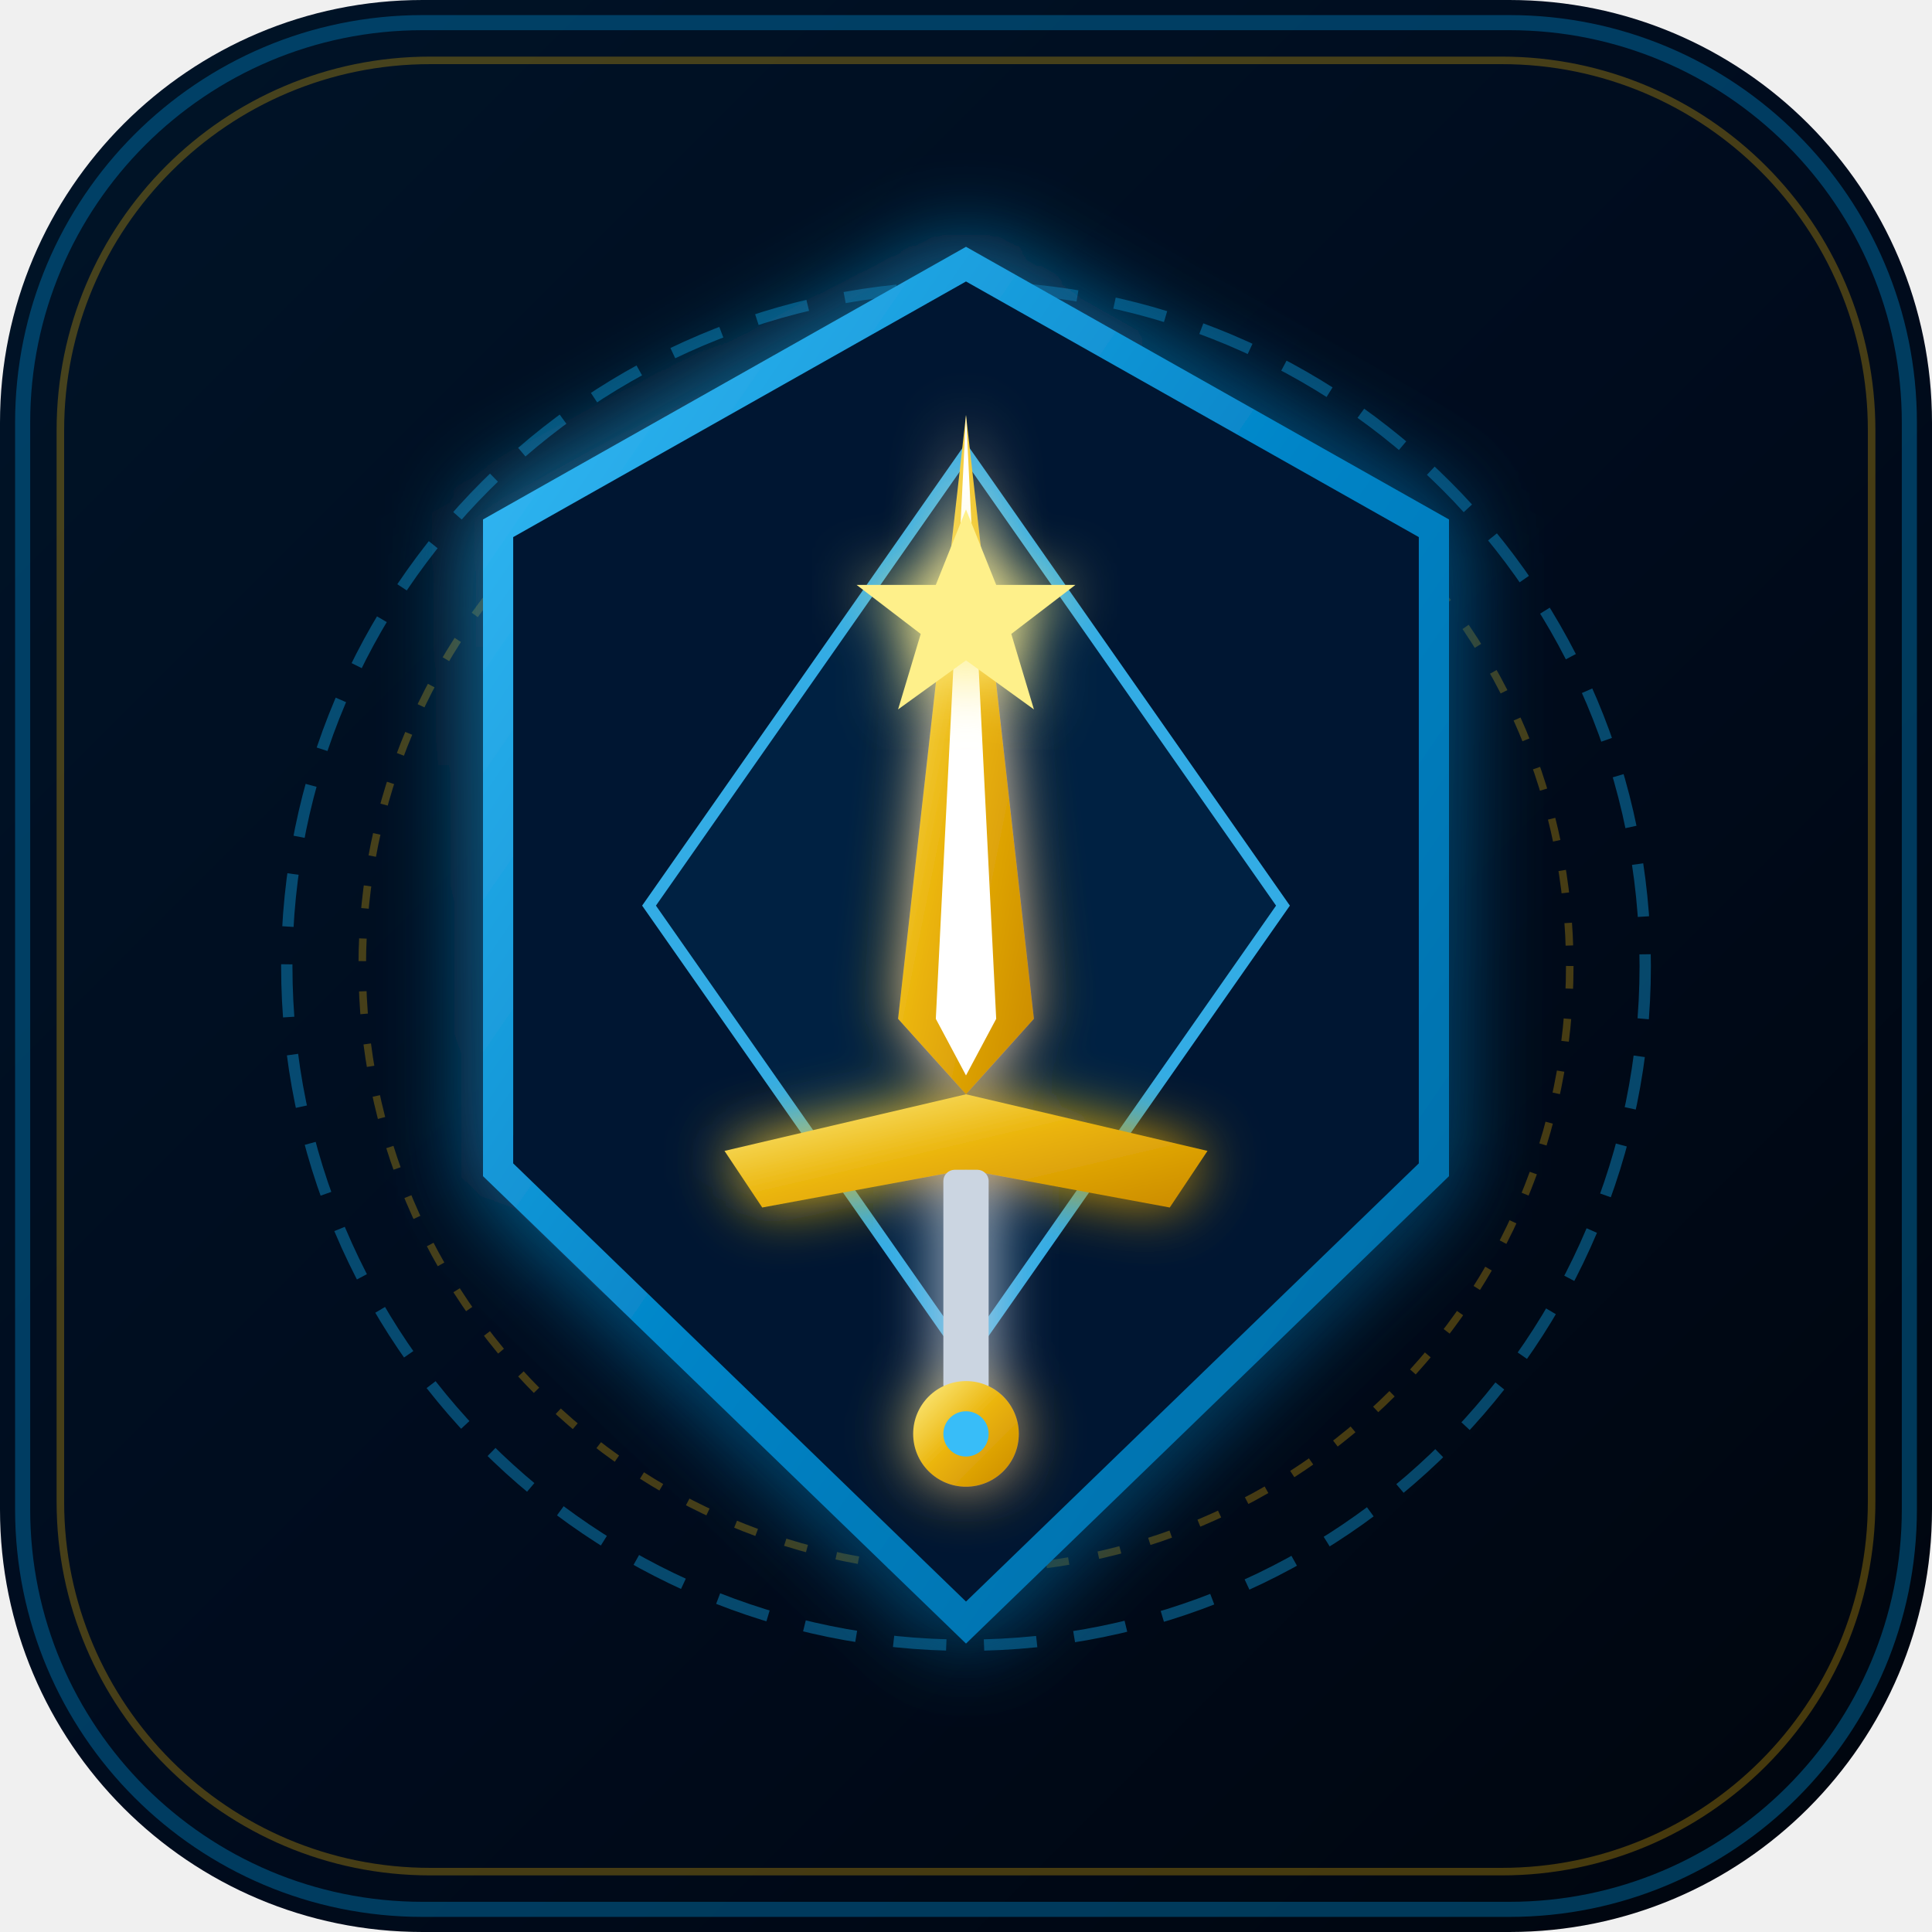
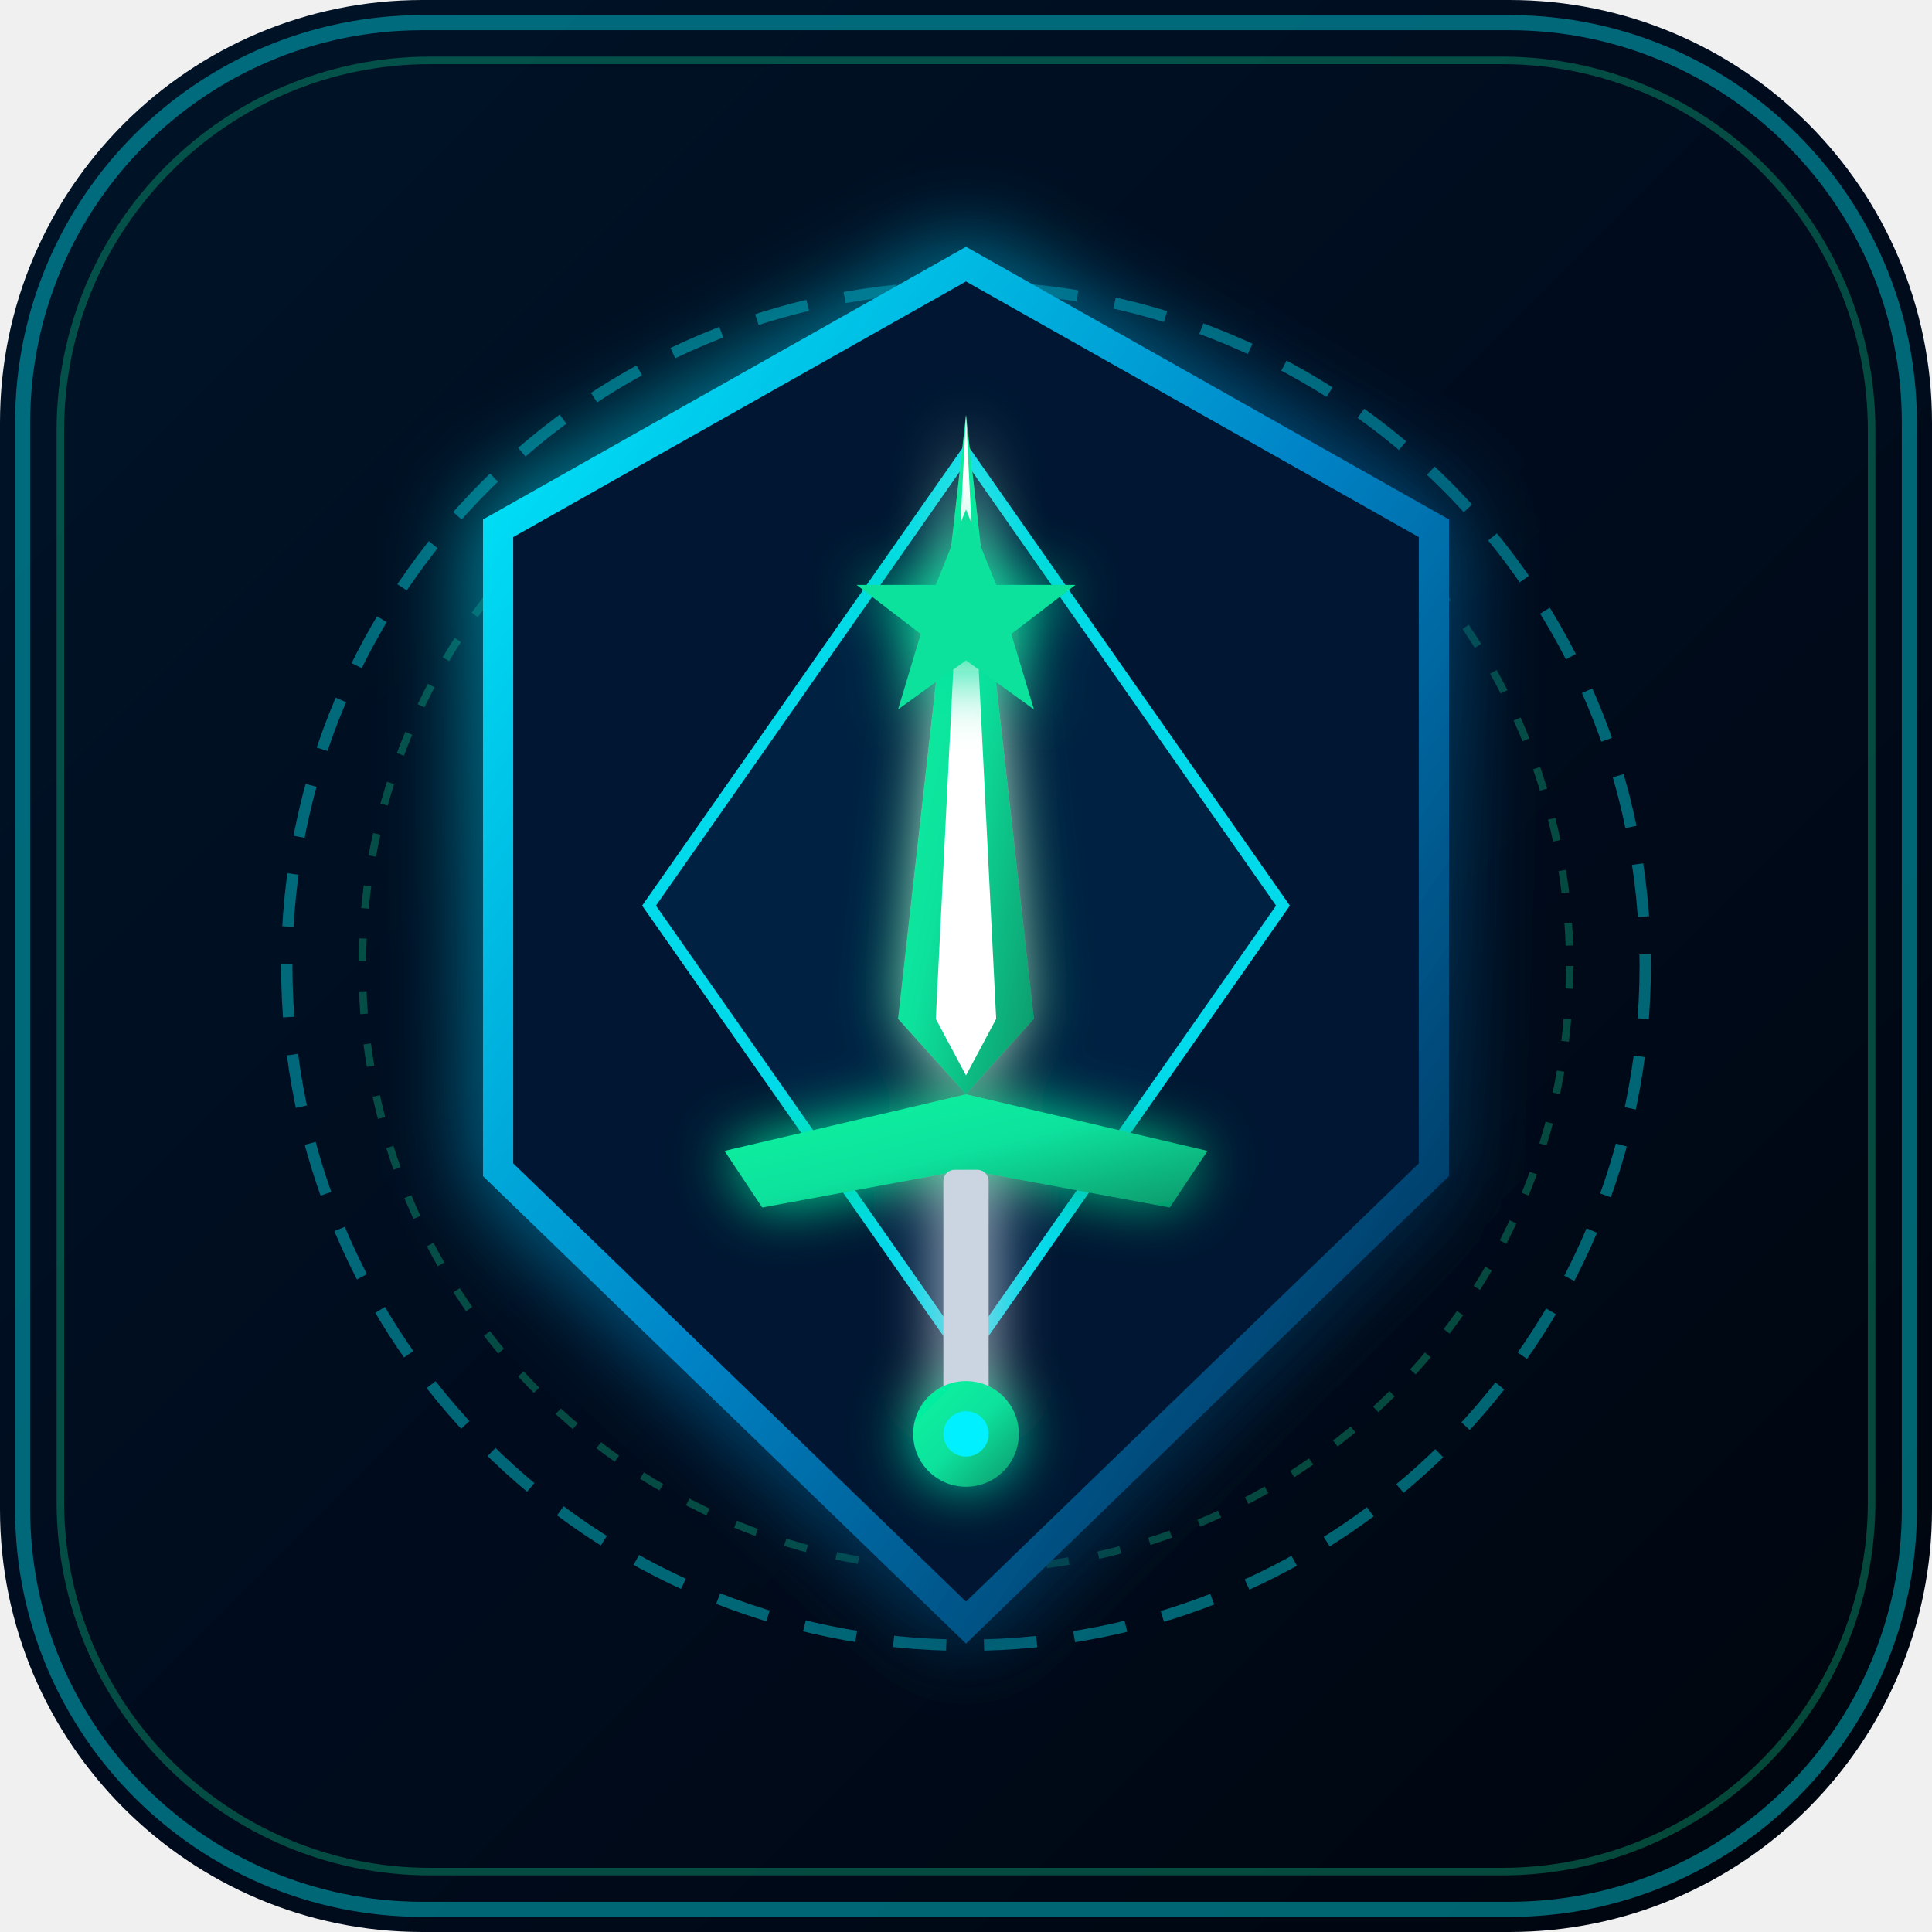
<svg xmlns="http://www.w3.org/2000/svg" viewBox="0 0 512 512" width="512" height="512">
  <defs>
    <linearGradient id="bg-grad" x1="0%" y1="0%" x2="100%" y2="100%">
      <stop offset="0%" stop-color="#001428" />
      <stop offset="50%" stop-color="#000c1e" />
      <stop offset="100%" stop-color="#00050d" />
    </linearGradient>
    <linearGradient id="blade-blue" x1="0%" y1="0%" x2="100%" y2="100%">
-       <stop offset="0%" stop-color="#38bdf8" />
+       <stop offset="0%" stop-color="#00f0ff" />
      <stop offset="50%" stop-color="#0284c7" />
-       <stop offset="100%" stop-color="#0369a1" />
+       <stop offset="100%" stop-color="#002244" />
    </linearGradient>
-     <linearGradient id="gold-accent" x1="0%" y1="0%" x2="100%" y2="100%">
-       <stop offset="0%" stop-color="#fef08a" />
-       <stop offset="50%" stop-color="#eab308" />
-       <stop offset="100%" stop-color="#ca8a04" />
+     <linearGradient id="emerald-accent" x1="0%" y1="0%" x2="100%" y2="100%">
+       <stop offset="0%" stop-color="#00f5a0" />
+       <stop offset="50%" stop-color="#10e29d" />
+       <stop offset="100%" stop-color="#059669" />
    </linearGradient>
    <filter id="cyan-glow" x="-20%" y="-20%" width="140%" height="140%">
      <feGaussianBlur stdDeviation="12" result="blur" />
      <feComposite in="SourceGraphic" in2="blur" operator="over" />
    </filter>
-     <filter id="gold-glow" x="-20%" y="-20%" width="140%" height="140%">
+     <filter id="emerald-glow" x="-20%" y="-20%" width="140%" height="140%">
      <feGaussianBlur stdDeviation="8" result="blur" />
      <feComposite in="SourceGraphic" in2="blur" operator="over" />
    </filter>
  </defs>
  <rect width="512" height="512" rx="112" fill="url(#bg-grad)" />
-   <rect width="500" height="500" x="6" y="6" rx="106" fill="none" stroke="#0284c7" stroke-width="4" stroke-opacity="0.4" />
-   <rect width="480" height="480" x="16" y="16" rx="98" fill="none" stroke="#eab308" stroke-width="2" stroke-opacity="0.3" />
-   <circle cx="256" cy="256" r="180" fill="none" stroke="#0ea5e9" stroke-width="3" stroke-dasharray="14 10" opacity="0.4" />
-   <circle cx="256" cy="256" r="160" fill="none" stroke="#eab308" stroke-width="2" stroke-dasharray="6 8" opacity="0.3" />
+   <rect width="500" height="500" x="6" y="6" rx="106" fill="none" stroke="#00f0ff" stroke-width="4" stroke-opacity="0.4" />
+   <rect width="480" height="480" x="16" y="16" rx="98" fill="none" stroke="#10e29d" stroke-width="2" stroke-opacity="0.3" />
+   <circle cx="256" cy="256" r="180" fill="none" stroke="#00f0ff" stroke-width="3" stroke-dasharray="14 10" opacity="0.4" />
+   <circle cx="256" cy="256" r="160" fill="none" stroke="#10e29d" stroke-width="2" stroke-dasharray="6 8" opacity="0.3" />
  <g filter="url(#cyan-glow)">
    <polygon points="256,70 380,140 380,310 256,430 132,310 132,140" fill="#001833" stroke="url(#blade-blue)" stroke-width="8" />
  </g>
-   <polygon points="256,120 340,240 256,360 172,240" fill="#002244" stroke="#38bdf8" stroke-width="3" opacity="0.9" />
-   <g filter="url(#gold-glow)">
-     <polygon points="256,110 274,270 256,290 238,270" fill="url(#gold-accent)" />
+   <polygon points="256,120 340,240 256,360 172,240" fill="#002244" stroke="#00f0ff" stroke-width="3" opacity="0.9" />
+   <g filter="url(#emerald-glow)">
+     <polygon points="256,110 274,270 256,290 238,270" fill="url(#emerald-accent)" />
    <polygon points="256,110 264,270 256,285 248,270" fill="#ffffff" />
-     <polygon points="256,290 320,305 310,320 256,310 202,320 192,305" fill="url(#gold-accent)" />
+     <polygon points="256,290 320,305 310,320 256,310 202,320 192,305" fill="url(#emerald-accent)" />
    <rect x="250" y="310" width="12" height="60" rx="3" fill="#cbd5e1" />
-     <circle cx="256" cy="380" r="14" fill="url(#gold-accent)" />
-     <circle cx="256" cy="380" r="6" fill="#38bdf8" />
+     <circle cx="256" cy="380" r="14" fill="url(#emerald-accent)" />
+     <circle cx="256" cy="380" r="6" fill="#00f0ff" />
  </g>
-   <polygon points="256,135 264,155 285,155 268,168 274,188 256,175 238,188 244,168 227,155 248,155" fill="#fef08a" filter="url(#gold-glow)" />
+   <polygon points="256,135 264,155 285,155 268,168 274,188 256,175 238,188 244,168 227,155 248,155" fill="#10e29d" filter="url(#emerald-glow)" />
</svg>
